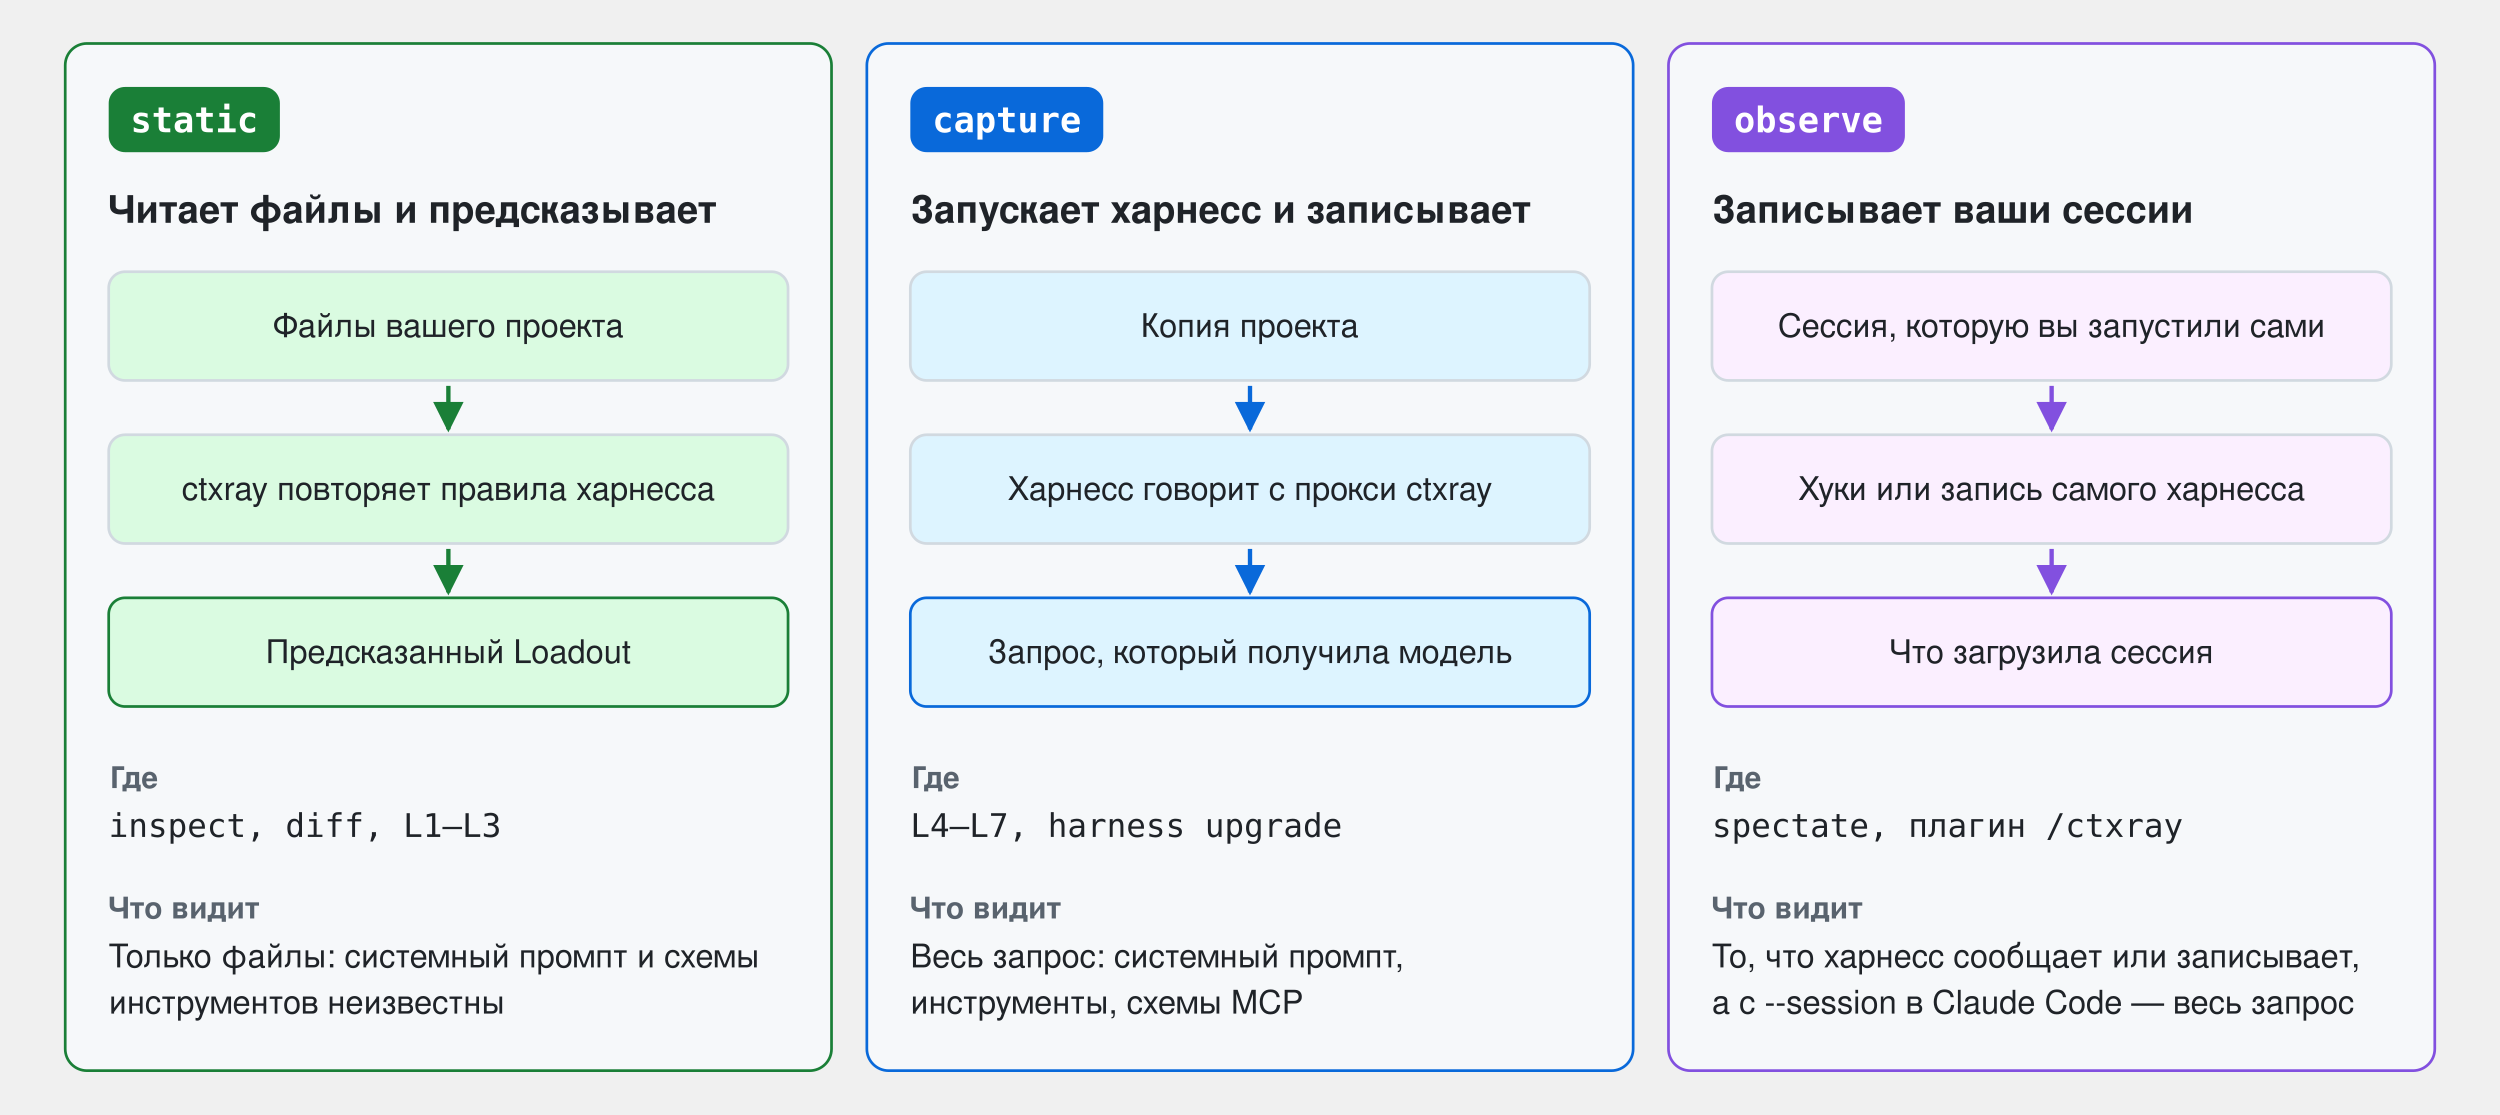
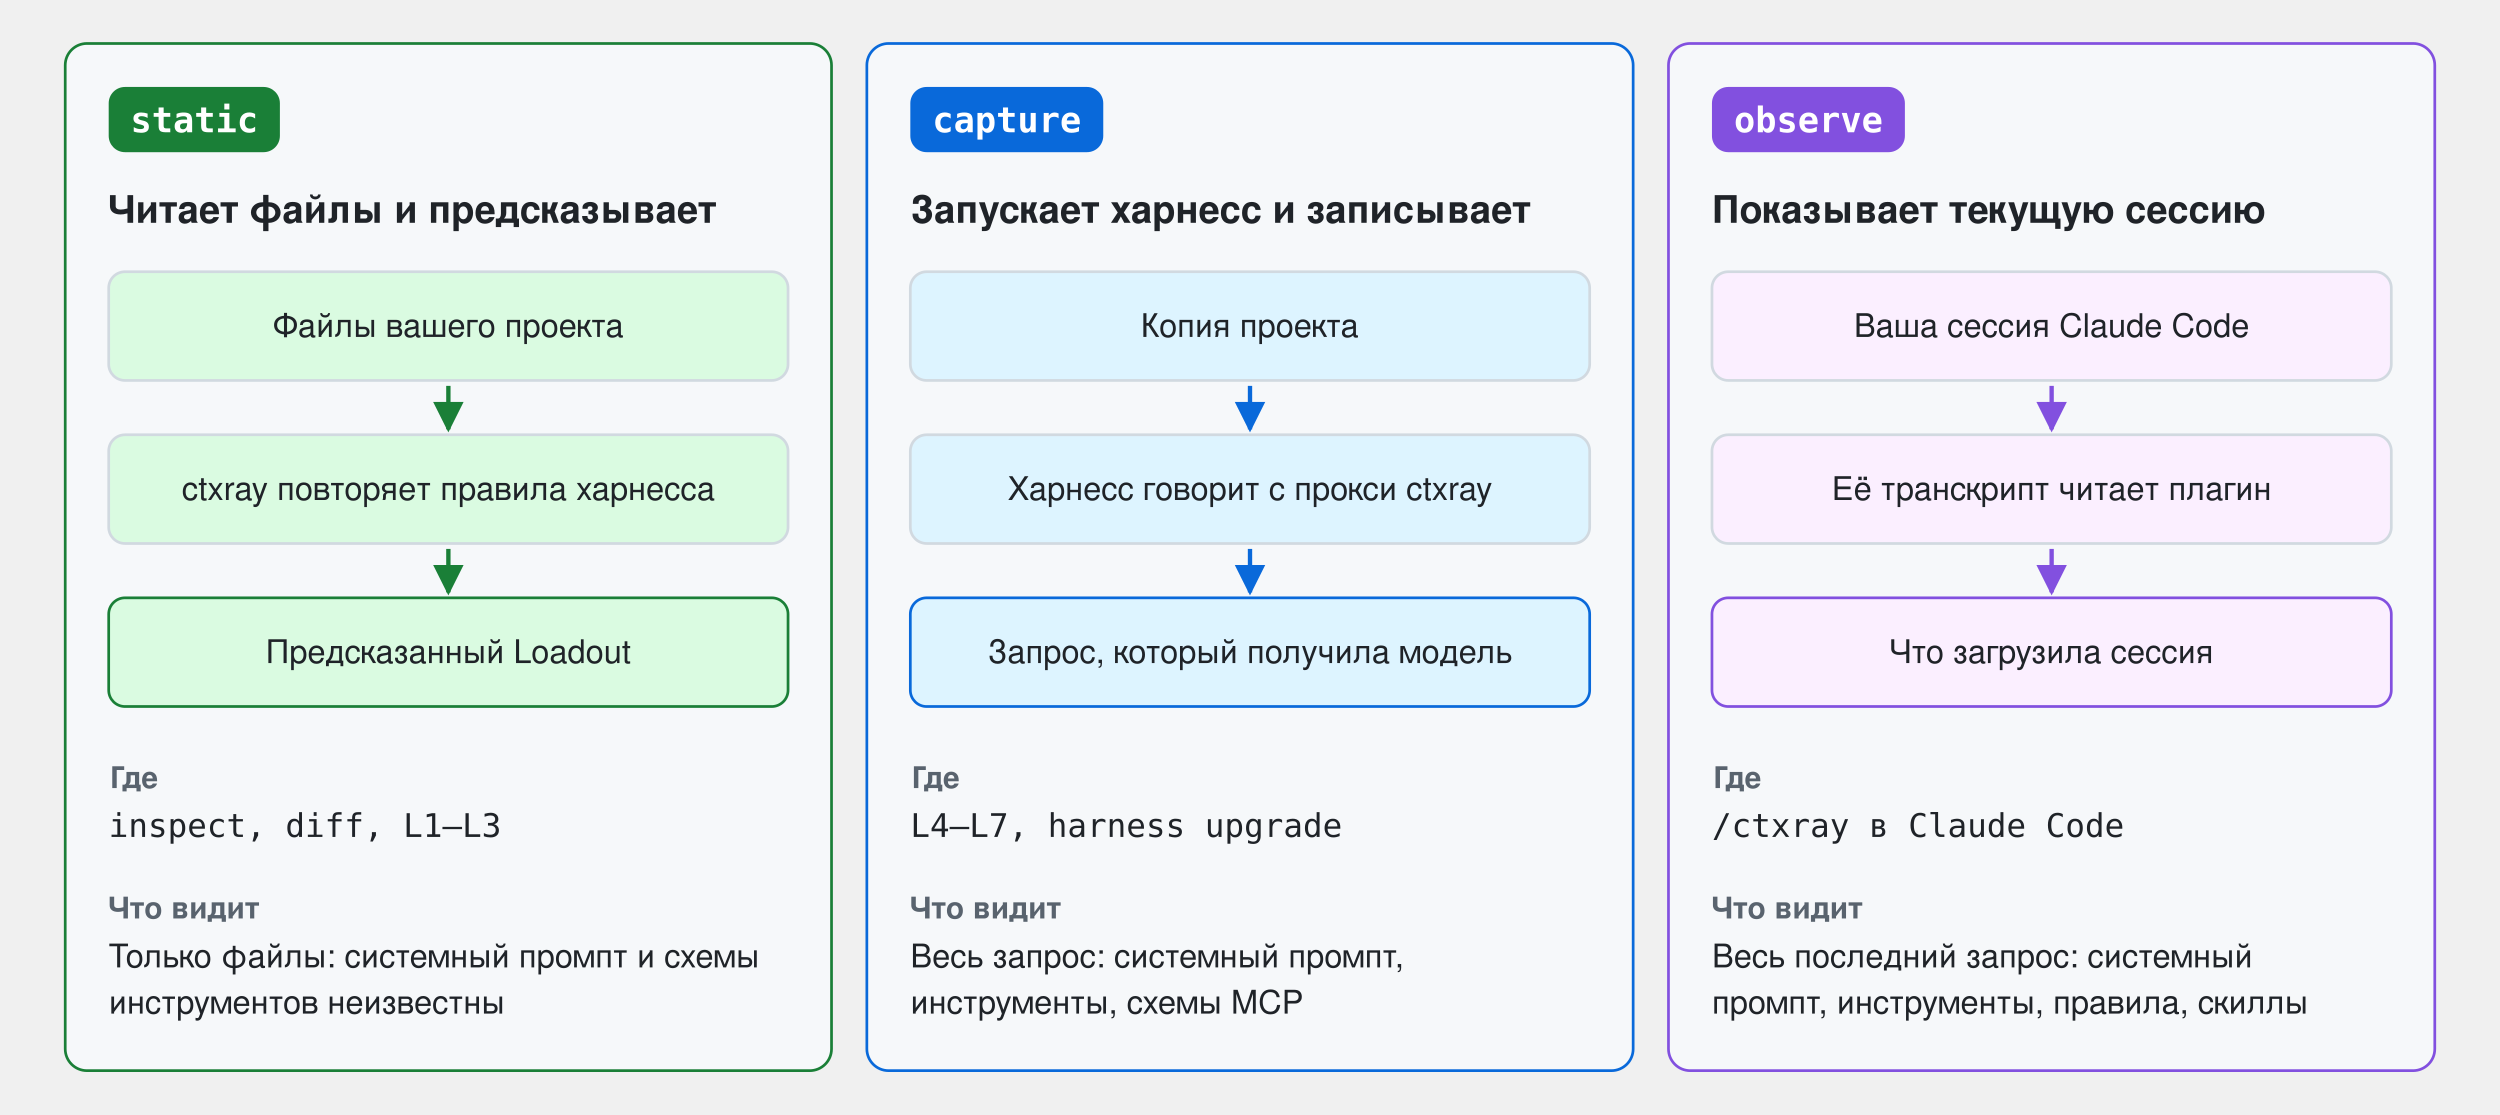
<svg xmlns="http://www.w3.org/2000/svg" width="920" height="410" viewBox="0 0 920 410" font-family="-apple-system, BlinkMacSystemFont, 'Segoe UI', Helvetica, Arial, sans-serif" role="img">
  <defs>
    <marker id="m-purple" viewBox="0 0 10 10" refX="9" refY="5" markerWidth="7" markerHeight="7" orient="auto-start-reverse">
      <path d="M0 0 L10 5 L0 10z" fill="#8250df" />
    </marker>
  </defs>
  <defs>
    <marker id="m-blue" viewBox="0 0 10 10" refX="9" refY="5" markerWidth="7" markerHeight="7" orient="auto-start-reverse">
      <path d="M0 0 L10 5 L0 10z" fill="#0969da" />
    </marker>
  </defs>
  <defs>
    <marker id="m-green" viewBox="0 0 10 10" refX="9" refY="5" markerWidth="7" markerHeight="7" orient="auto-start-reverse">
      <path d="M0 0 L10 5 L0 10z" fill="#1a7f37" />
    </marker>
  </defs>
  <rect x="24" y="16" width="282" height="378" rx="8" fill="#f6f8fa" stroke="#1a7f37" stroke-width="1" />
  <rect x="40" y="32" width="63" height="24" rx="6" fill="#1a7f37" />
  <text x="71.5" y="48.68" font-size="13" fill="#ffffff" font-weight="600" text-anchor="middle" font-family="ui-monospace, SFMono-Regular, 'SF Mono', Menlo, Consolas, monospace">static</text>
  <text x="40" y="82" font-size="14" fill="#1f2328" font-weight="600">Читает файлы и предсказывает</text>
  <rect x="40" y="100" width="250" height="40" rx="6" fill="#dafbe1" stroke="#d1d9e0" stroke-width="1" />
  <text x="165.0" y="124" font-size="12" fill="#1f2328" text-anchor="middle">Файлы вашего проекта</text>
  <path d="M165.0 142 L165.0 158" fill="none" stroke="#1a7f37" stroke-width="1.6" marker-end="url(#m-green)" />
  <rect x="40" y="160" width="250" height="40" rx="6" fill="#dafbe1" stroke="#d1d9e0" stroke-width="1" />
  <text x="165.0" y="184" font-size="12" fill="#1f2328" text-anchor="middle">ctxray повторяет правила харнесса</text>
  <path d="M165.0 202 L165.0 218" fill="none" stroke="#1a7f37" stroke-width="1.6" marker-end="url(#m-green)" />
  <rect x="40" y="220" width="250" height="40" rx="6" fill="#dafbe1" stroke="#1a7f37" stroke-width="1" />
  <text x="165.0" y="244" font-size="12" fill="#1f2328" text-anchor="middle">Предсказанный Loadout</text>
  <text x="40" y="290" font-size="11" fill="#59636e" font-weight="600">Где</text>
  <text x="40" y="308" font-size="12" fill="#1f2328" font-family="ui-monospace, SFMono-Regular, 'SF Mono', Menlo, Consolas, monospace">inspect, diff, L1–L3</text>
  <text x="40" y="338" font-size="11" fill="#59636e" font-weight="600">Что видит</text>
  <text x="40" y="356" font-size="12" fill="#1f2328">Только файлы: системный промпт и схемы</text>
  <text x="40" y="373" font-size="12" fill="#1f2328">инструментов неизвестны</text>
  <rect x="319" y="16" width="282" height="378" rx="8" fill="#f6f8fa" stroke="#0969da" stroke-width="1" />
  <rect x="335" y="32" width="71" height="24" rx="6" fill="#0969da" />
  <text x="370.5" y="48.68" font-size="13" fill="#ffffff" font-weight="600" text-anchor="middle" font-family="ui-monospace, SFMono-Regular, 'SF Mono', Menlo, Consolas, monospace">capture</text>
  <text x="335" y="82" font-size="14" fill="#1f2328" font-weight="600">Запускает харнесс и записывает</text>
  <rect x="335" y="100" width="250" height="40" rx="6" fill="#ddf4ff" stroke="#d1d9e0" stroke-width="1" />
  <text x="460.0" y="124" font-size="12" fill="#1f2328" text-anchor="middle">Копия проекта</text>
  <path d="M460.0 142 L460.0 158" fill="none" stroke="#0969da" stroke-width="1.6" marker-end="url(#m-blue)" />
  <rect x="335" y="160" width="250" height="40" rx="6" fill="#ddf4ff" stroke="#d1d9e0" stroke-width="1" />
  <text x="460.0" y="184" font-size="12" fill="#1f2328" text-anchor="middle">Харнесс говорит с прокси ctxray</text>
  <path d="M460.0 202 L460.0 218" fill="none" stroke="#0969da" stroke-width="1.6" marker-end="url(#m-blue)" />
  <rect x="335" y="220" width="250" height="40" rx="6" fill="#ddf4ff" stroke="#0969da" stroke-width="1" />
  <text x="460.0" y="244" font-size="12" fill="#1f2328" text-anchor="middle">Запрос, который получила модель</text>
  <text x="335" y="290" font-size="11" fill="#59636e" font-weight="600">Где</text>
  <text x="335" y="308" font-size="12" fill="#1f2328" font-family="ui-monospace, SFMono-Regular, 'SF Mono', Menlo, Consolas, monospace">L4–L7, harness upgrade</text>
  <text x="335" y="338" font-size="11" fill="#59636e" font-weight="600">Что видит</text>
  <text x="335" y="356" font-size="12" fill="#1f2328">Весь запрос: системный промпт,</text>
  <text x="335" y="373" font-size="12" fill="#1f2328">инструменты, схемы MCP</text>
  <rect x="614" y="16" width="282" height="378" rx="8" fill="#f6f8fa" stroke="#8250df" stroke-width="1" />
  <rect x="630" y="32" width="71" height="24" rx="6" fill="#8250df" />
  <text x="665.5" y="48.68" font-size="13" fill="#ffffff" font-weight="600" text-anchor="middle" font-family="ui-monospace, SFMono-Regular, 'SF Mono', Menlo, Consolas, monospace">observe</text>
-   <text x="630" y="82" font-size="14" fill="#1f2328" font-weight="600">Записывает ваши сессии</text>
+   <text x="630" y="82" font-size="14" fill="#1f2328" font-weight="600">Показывает текущую сессию</text>
  <rect x="630" y="100" width="250" height="40" rx="6" fill="#fbefff" stroke="#d1d9e0" stroke-width="1" />
-   <text x="755.0" y="124" font-size="12" fill="#1f2328" text-anchor="middle">Сессия, которую вы запустили сами</text>
+   <text x="755.0" y="124" font-size="12" fill="#1f2328" text-anchor="middle">Ваша сессия Claude Code</text>
  <path d="M755.0 142 L755.0 158" fill="none" stroke="#8250df" stroke-width="1.6" marker-end="url(#m-purple)" />
  <rect x="630" y="160" width="250" height="40" rx="6" fill="#fbefff" stroke="#d1d9e0" stroke-width="1" />
-   <text x="755.0" y="184" font-size="12" fill="#1f2328" text-anchor="middle">Хуки или запись самого харнесса</text>
+   <text x="755.0" y="184" font-size="12" fill="#1f2328" text-anchor="middle">Её транскрипт читает плагин</text>
  <path d="M755.0 202 L755.0 218" fill="none" stroke="#8250df" stroke-width="1.6" marker-end="url(#m-purple)" />
  <rect x="630" y="220" width="250" height="40" rx="6" fill="#fbefff" stroke="#8250df" stroke-width="1" />
  <text x="755.0" y="244" font-size="12" fill="#1f2328" text-anchor="middle">Что загрузила сессия</text>
  <text x="630" y="290" font-size="11" fill="#59636e" font-weight="600">Где</text>
-   <text x="630" y="308" font-size="12" fill="#1f2328" font-family="ui-monospace, SFMono-Regular, 'SF Mono', Menlo, Consolas, monospace">spectate, плагин /ctxray</text>
+   <text x="630" y="308" font-size="12" fill="#1f2328" font-family="ui-monospace, SFMono-Regular, 'SF Mono', Menlo, Consolas, monospace">/ctxray в Claude Code</text>
  <text x="630" y="338" font-size="11" fill="#59636e" font-weight="600">Что видит</text>
-   <text x="630" y="356" font-size="12" fill="#1f2328">То, что харнесс сообщает или записывает,</text>
-   <text x="630" y="373" font-size="12" fill="#1f2328">а с --session в Claude Code — весь запрос</text>
+   <text x="630" y="356" font-size="12" fill="#1f2328">Весь последний запрос: системный</text>
+   <text x="630" y="373" font-size="12" fill="#1f2328">промпт, инструменты, правила, скиллы</text>
</svg>
